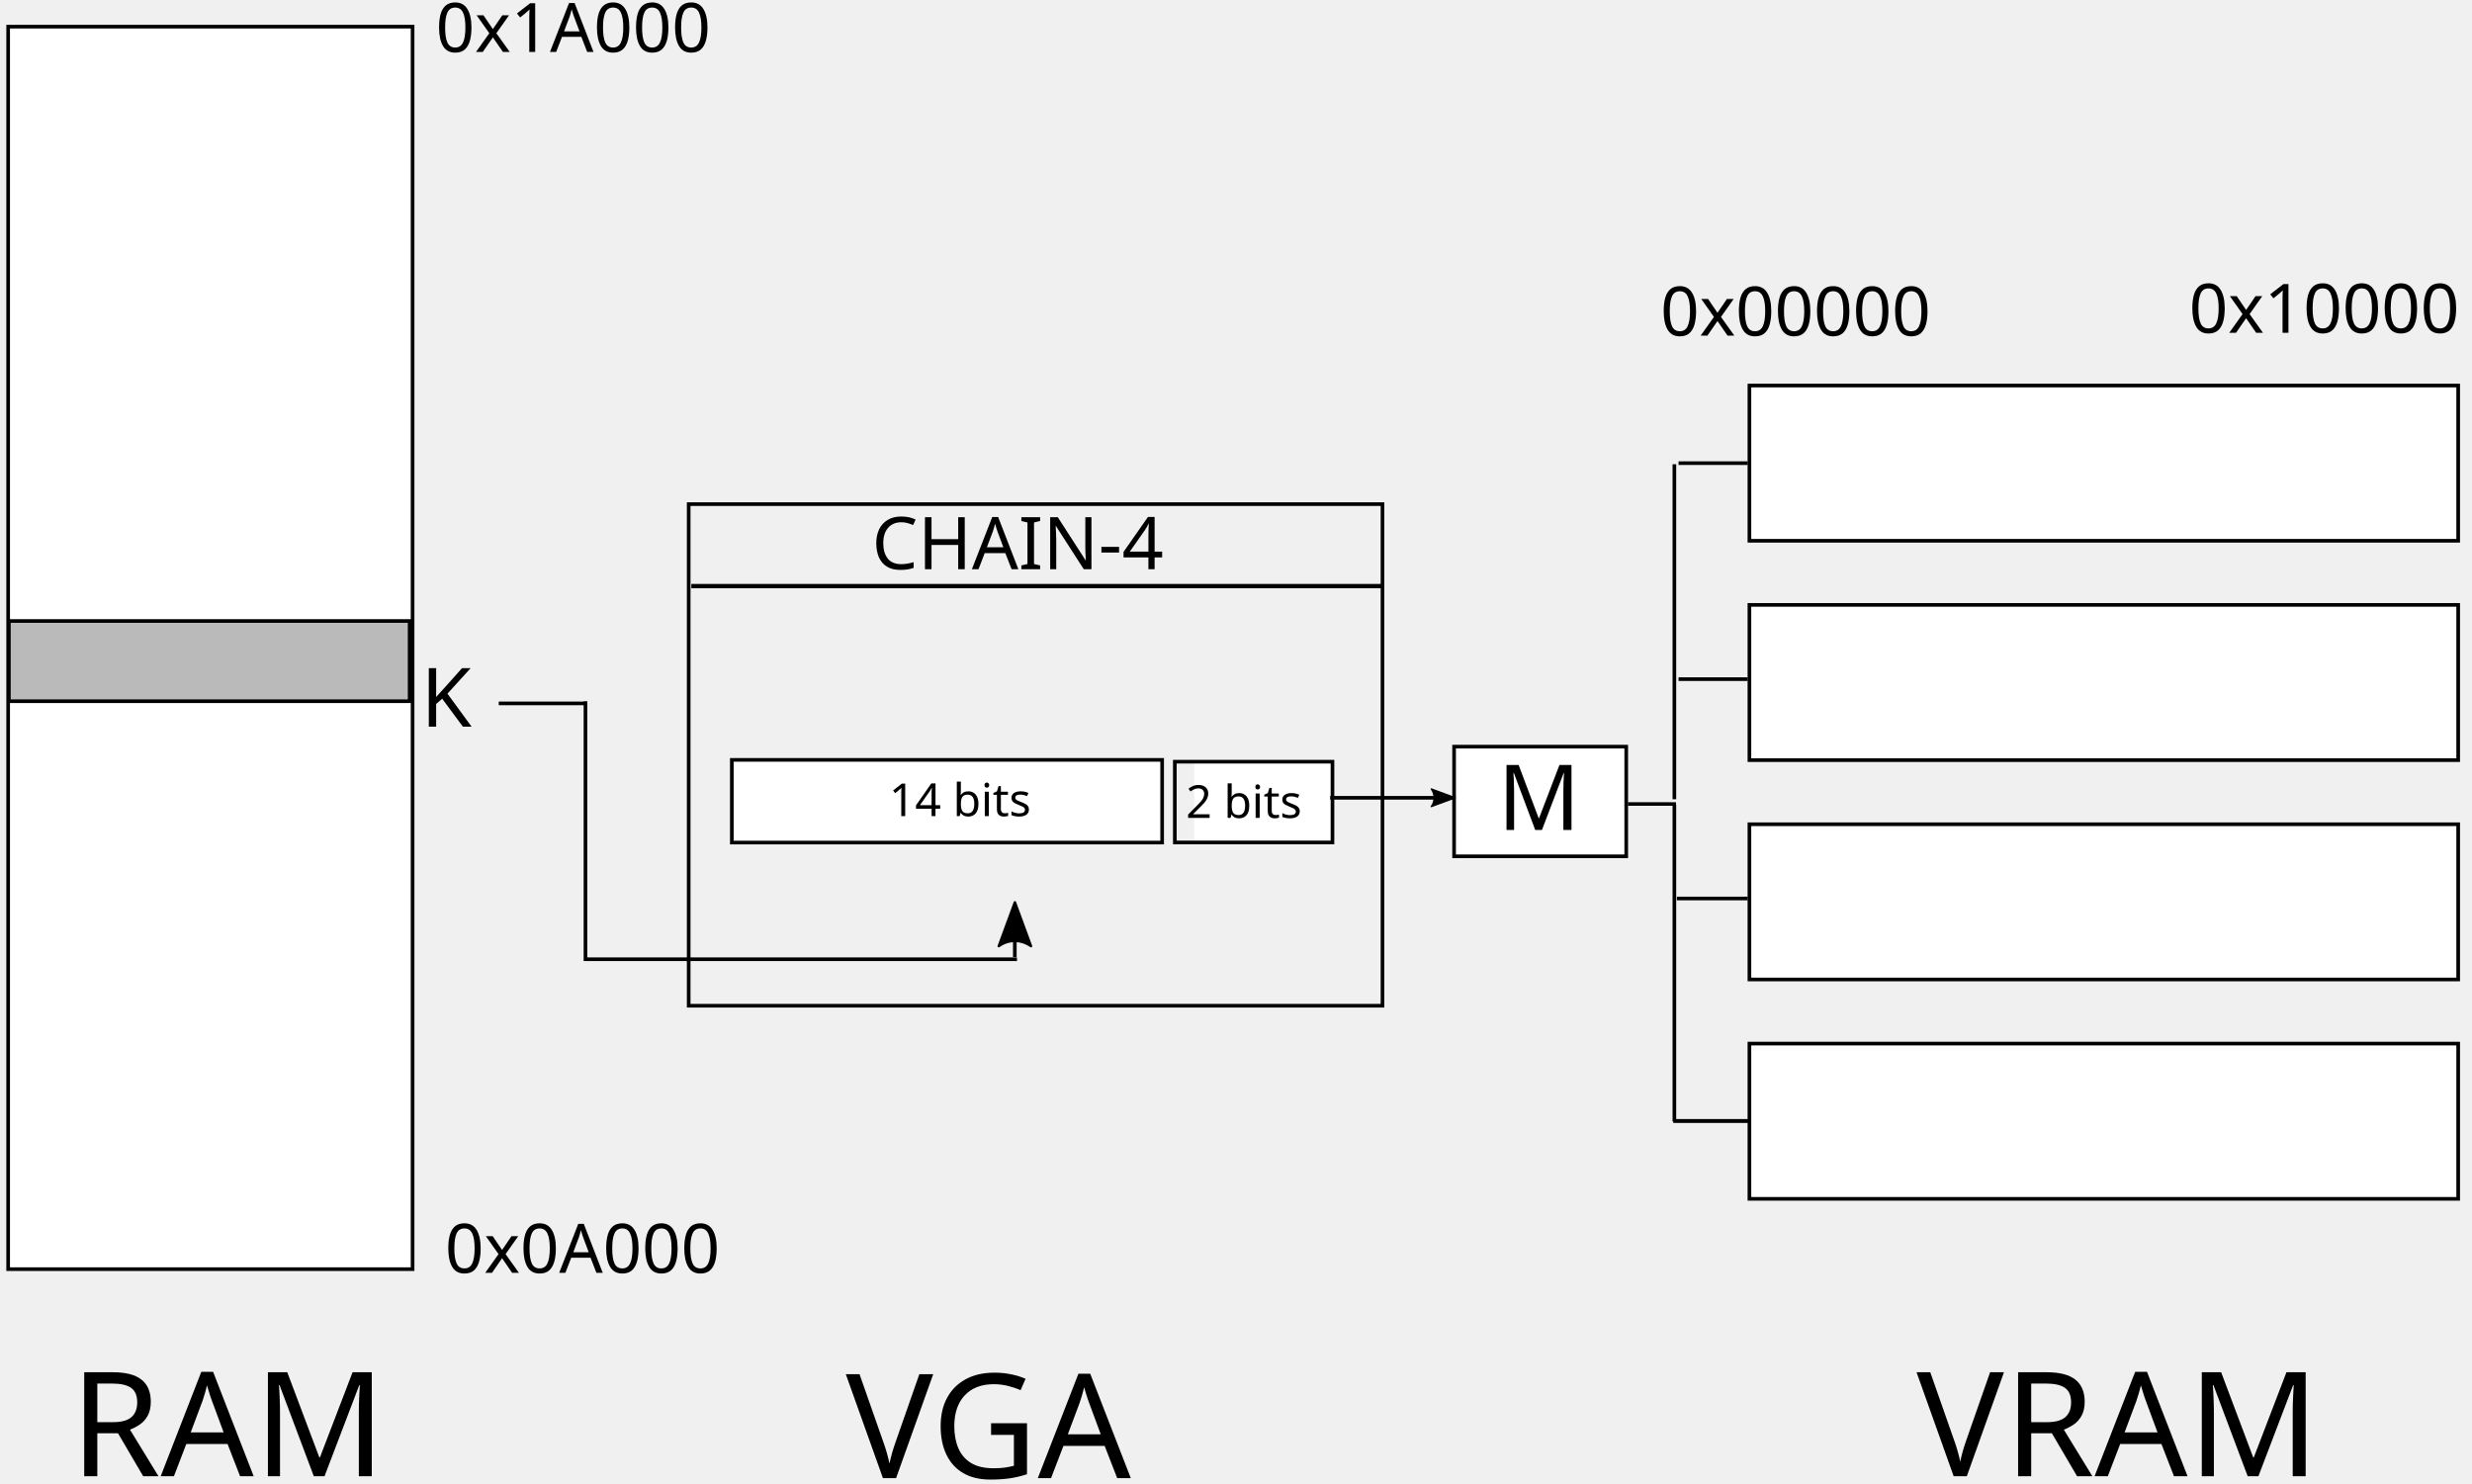
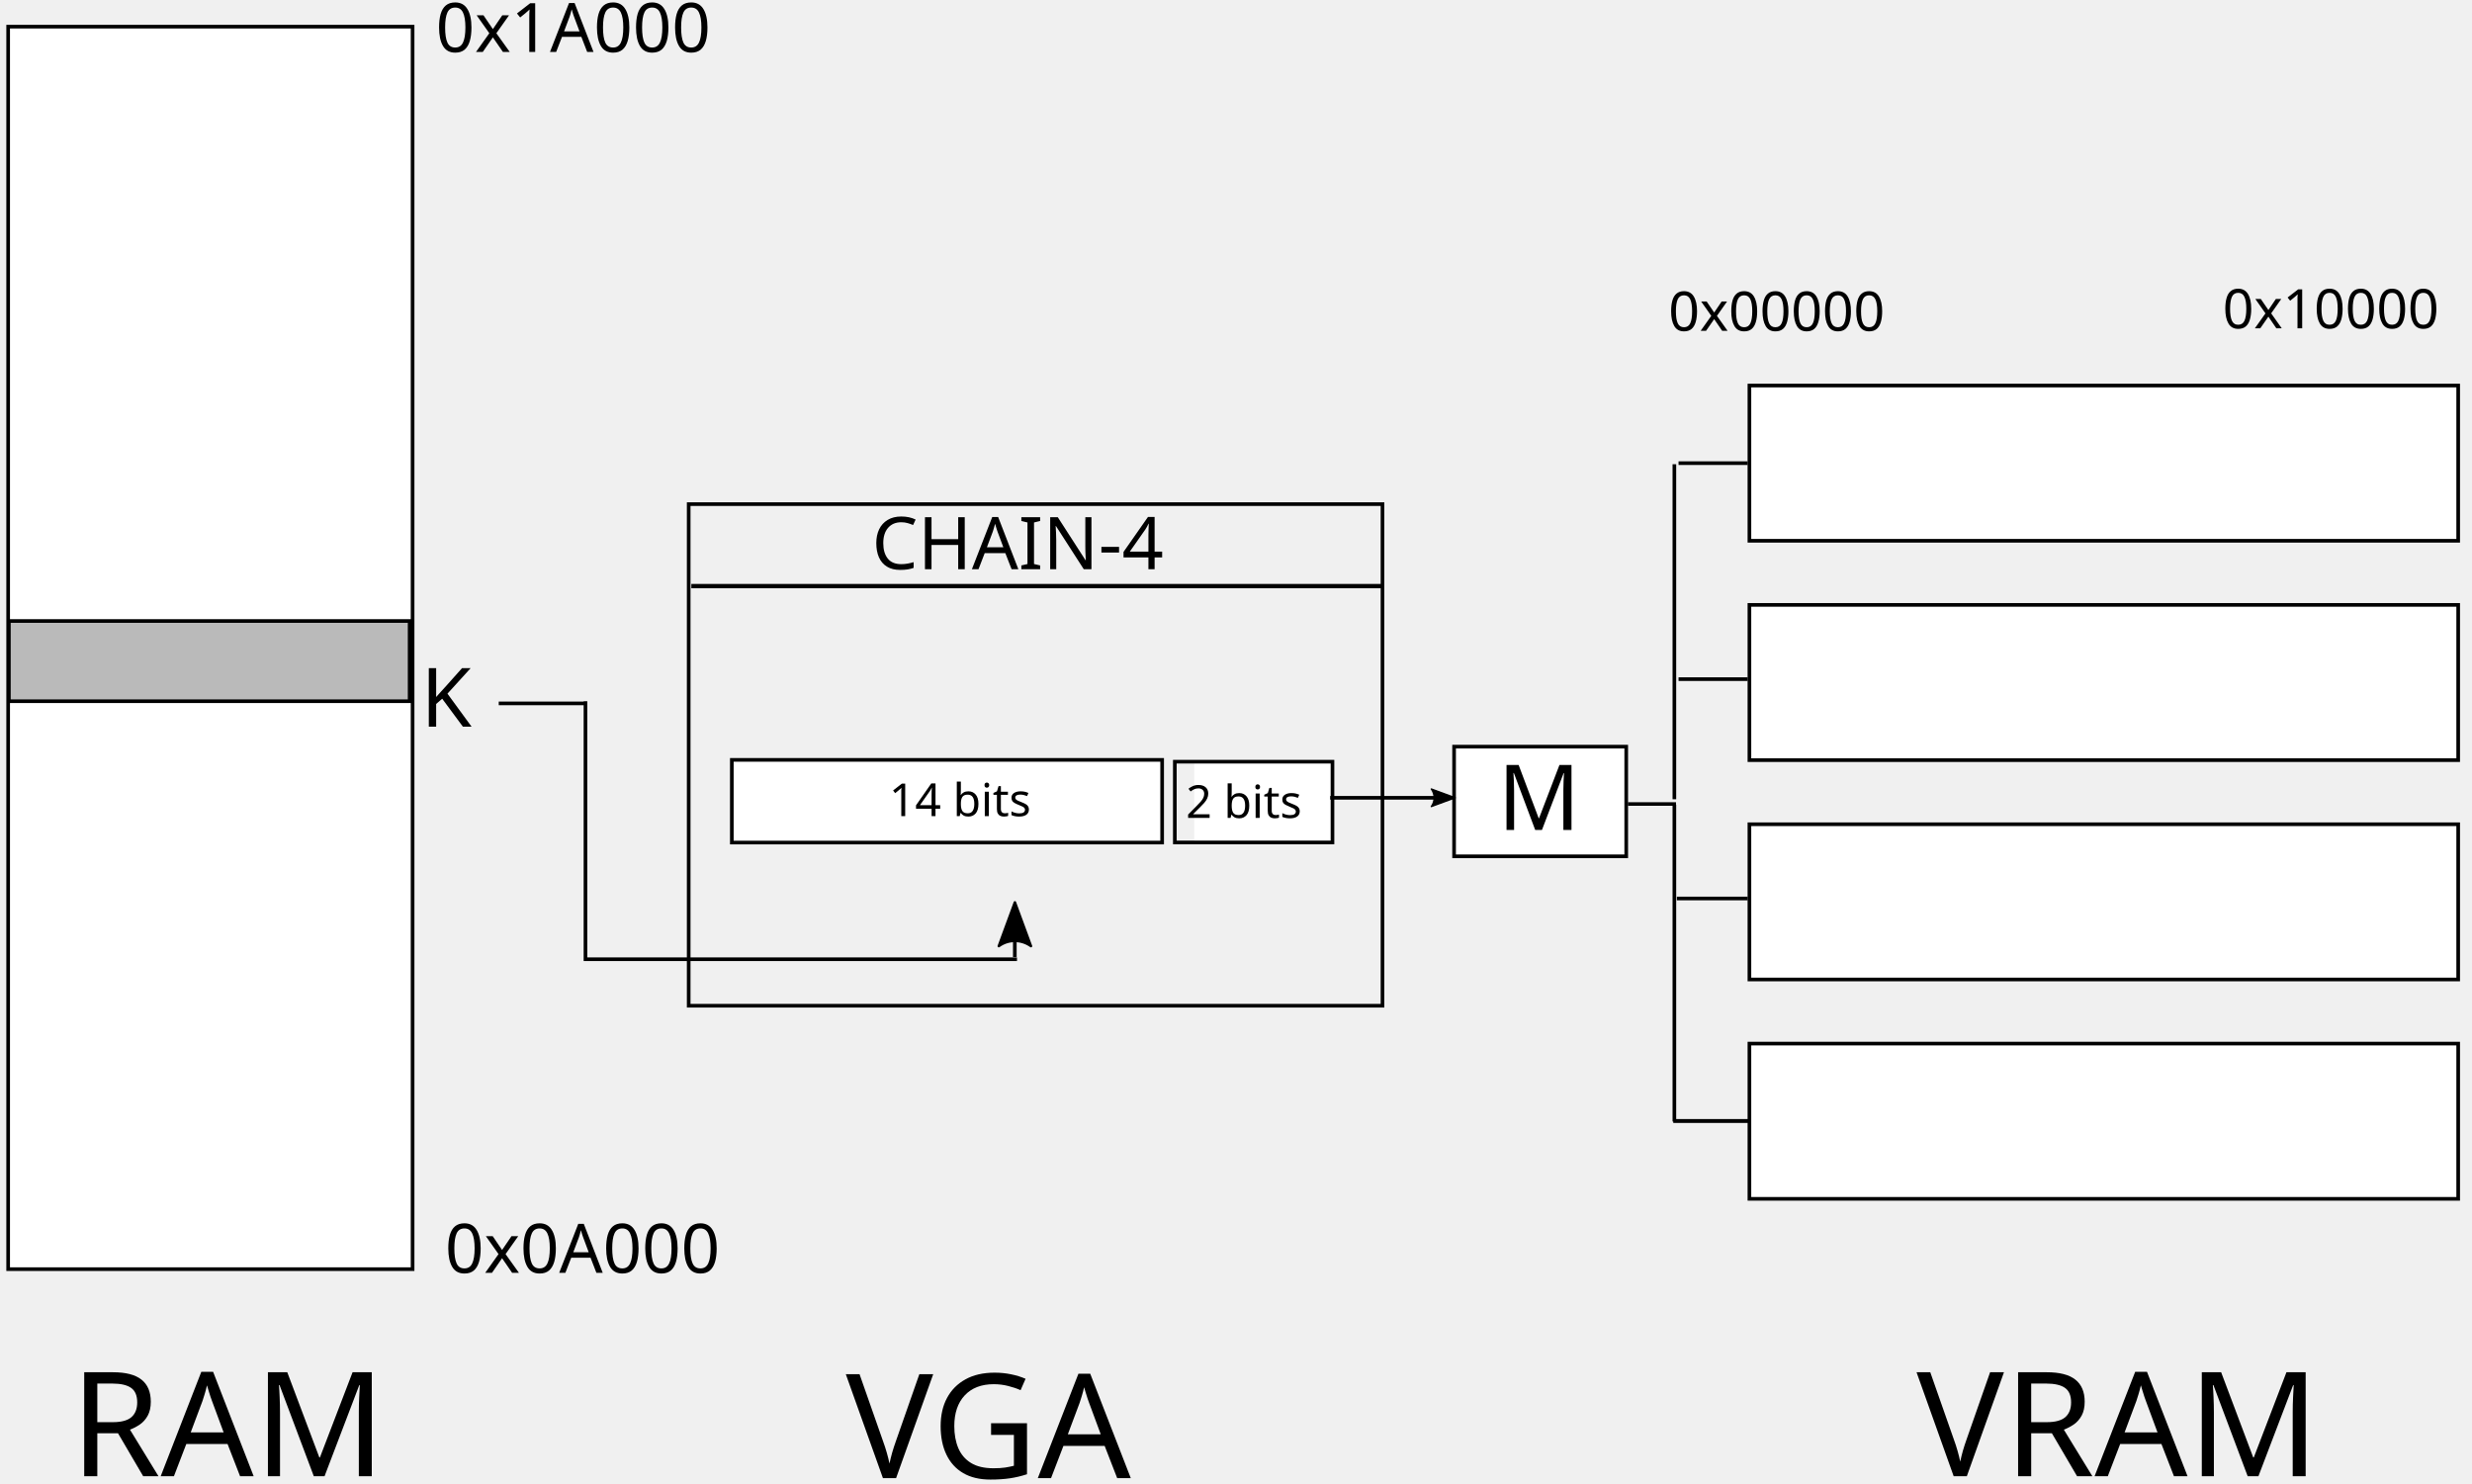
<svg xmlns="http://www.w3.org/2000/svg" id="svg5891" version="1.1" xml:space="preserve" width="678.75" height="407.5" viewBox="0 0 678.75 407.5">
  <defs id="defs5895">
    <marker orient="auto" refY="0.0" refX="0.0" id="Arrow2Lend" style="overflow:visible;">
      <path id="path5348" style="fill-rule:evenodd;stroke-width:0.625;stroke-linejoin:round;stroke:#000000;stroke-opacity:1;fill:#000000;fill-opacity:1" d="M 8.719,4.034 L -2.207,0.016 L 8.719,-4.002 C 6.973,-1.63 6.983,1.616 8.719,4.034 z " transform="scale(1.1) rotate(180) translate(1,0)" />
    </marker>
    <clipPath clipPathUnits="userSpaceOnUse" id="clipPath6015">
      <path d="m 0,1999.01 900,0 0,250 -900,0 0,-250 z" id="path6017" />
    </clipPath>
  </defs>
  <g id="g5899" transform="matrix(1.25,0,0,-1.25,0,407.5)">
    <path id="path5903" style="fill:#ffffff;fill-opacity:1;fill-rule:nonzero;stroke:none" d="m 1.546,47.184 88.836,0 0,272.961 -88.836,0 0,-272.961 z" />
    <path id="path5905" style="fill:none;stroke:#000000;stroke-width:0.8;stroke-linecap:butt;stroke-linejoin:miter;stroke-miterlimit:4;stroke-dasharray:none;stroke-opacity:1" d="m 1.792,47.184 88.836,0 0,272.961 -88.836,0 0,-272.961 z" />
    <path id="path5909" style="fill:none;stroke:#000000;stroke-width:0.8;stroke-linecap:butt;stroke-linejoin:miter;stroke-miterlimit:4;stroke-dasharray:none;stroke-opacity:1" d="m 151.277,105.055 152.402,0 0,110.195 -152.402,0 0,-110.195 z" />
    <path id="path5911" style="fill:none;stroke:#000000;stroke-width:0.944;stroke-linecap:butt;stroke-linejoin:miter;stroke-miterlimit:4;stroke-dasharray:none;stroke-opacity:1" d="m 151.859,197.242 151.609,0" />
    <text transform="scale(1,-1)" style="font-variant:normal;font-weight:normal;font-size:16px;font-family:Verdana;-inkscape-font-specification:Verdana;writing-mode:lr-tb;fill:#000000;fill-opacity:1;fill-rule:nonzero;stroke:none" id="text5915" x="191.521" y="-200.951">
      <tspan x="191.521 202.689 214.705 225.649 232.385 244.353 251.617" y="-200.951" id="tspan5917">CHAIN-4</tspan>
    </text>
    <path id="path5919" style="fill:#ffffff;fill-opacity:1;fill-rule:nonzero;stroke:none" d="m 384.277,207.199 155.688,0 0,34.102 -155.688,0 0,-34.102 z" />
    <path id="path5921" style="fill:none;stroke:#000000;stroke-width:0.8;stroke-linecap:butt;stroke-linejoin:miter;stroke-miterlimit:4;stroke-dasharray:none;stroke-opacity:1" d="m 384.277,207.199 155.688,0 0,34.102 -155.688,0 0,-34.102 z" />
    <path id="path5923" style="fill:#ffffff;fill-opacity:1;fill-rule:nonzero;stroke:none" d="m 384.277,159.009 155.688,0 0,34.105 -155.688,0 0,-34.105 z" />
    <path id="path5925" style="fill:none;stroke:#000000;stroke-width:0.8;stroke-linecap:butt;stroke-linejoin:miter;stroke-miterlimit:4;stroke-dasharray:none;stroke-opacity:1" d="m 384.277,159.008 155.688,0 0,34.105 -155.688,0 0,-34.105 z" />
    <path id="path5927" style="fill:#ffffff;fill-opacity:1;fill-rule:nonzero;stroke:none" d="m 384.277,110.82 155.688,0 0,34.102 -155.688,0 0,-34.102 z" />
    <path id="path5929" style="fill:none;stroke:#000000;stroke-width:0.8;stroke-linecap:butt;stroke-linejoin:miter;stroke-miterlimit:4;stroke-dasharray:none;stroke-opacity:1" d="m 384.277,110.82 155.688,0 0,34.102 -155.688,0 0,-34.102 z" />
    <path id="path5931" style="fill:#ffffff;fill-opacity:1;fill-rule:nonzero;stroke:none" d="m 384.277,62.63 155.688,0 0,34.105 -155.688,0 0,-34.105 z" />
    <path id="path5933" style="fill:none;stroke:#000000;stroke-width:0.8;stroke-linecap:butt;stroke-linejoin:miter;stroke-miterlimit:4;stroke-dasharray:none;stroke-opacity:1" d="m 384.277,62.631 155.688,0 0,34.105 -155.688,0 0,-34.105 z" />
    <path id="path5939" style="fill:#ffffff;fill-opacity:1;fill-rule:nonzero;stroke:none" d="m 262.324,140.901 30.395,0 0,17.793 -30.395,0 0,-17.793 z" />
    <path id="path5941" style="fill:none;stroke:#000000;stroke-width:0.8;stroke-linecap:butt;stroke-linejoin:miter;stroke-miterlimit:4;stroke-dasharray:none;stroke-opacity:1" d="m 258.063,140.926 34.629,0 0,17.74 -34.629,0 0,-17.74 z" />
    <path id="path5943" style="fill:#ffffff;fill-opacity:1;fill-rule:nonzero;stroke:none" d="m 160.753,140.901 94.523,0 0,18.164 -94.523,0 0,-18.164 z" />
    <path id="path5945" style="fill:none;stroke:#000000;stroke-width:0.8;stroke-linecap:butt;stroke-linejoin:miter;stroke-miterlimit:4;stroke-dasharray:none;stroke-opacity:1" d="m 160.753,140.901 94.523,0 0,18.164 -94.523,0 0,-18.164 z" />
    <text transform="scale(1,-1)" style="font-variant:normal;font-weight:normal;font-size:15px;font-family:Verdana;-inkscape-font-specification:Verdana;writing-mode:lr-tb;fill:#000000;fill-opacity:1;fill-rule:nonzero;stroke:none" id="text5949" x="97.737" y="-46.377">
      <tspan id="tspan5951" y="-46.377" x="97.737 107.277 116.157 125.697 135.957 145.542 155.082">0x0A000</tspan>
      <tspan id="tspan5953" y="-314.589" x="95.716 105.256 114.136 123.676 133.936 143.521 153.061">0x1A000</tspan>
    </text>
    <path id="path5955" style="fill:#ffffff;fill-opacity:1;fill-rule:nonzero;stroke:none" d="m 319.406,137.879 37.812,0 0,24.094 -37.812,0 0,-24.094 z" />
    <path id="path5957" style="fill:none;stroke:#000000;stroke-width:0.8;stroke-linecap:butt;stroke-linejoin:miter;stroke-miterlimit:4;stroke-dasharray:none;stroke-opacity:1" d="m 319.406,137.879 37.812,0 0,24.094 -37.812,0 0,-24.094 z" />
-     <text transform="scale(1,-1)" style="font-variant:normal;font-weight:normal;font-size:15px;font-family:Verdana;-inkscape-font-specification:Verdana;writing-mode:lr-tb;fill:#000000;fill-opacity:1;fill-rule:nonzero;stroke:none" id="text5961" x="364.715" y="-252.266">
-       <tspan x="364.715 374.255 383.135 392.675 402.26 411.8 421.34" y="-252.266" id="tspan5963">0x00000</tspan>
-       <tspan x="480.834 490.374 499.254 508.794 518.379 527.919 537.459" y="-252.89" id="tspan5965">0x10000</tspan>
-     </text>
    <path id="path5967" style="fill:none;stroke:#000000;stroke-width:0.78;stroke-linecap:butt;stroke-linejoin:miter;stroke-miterlimit:4;stroke-dasharray:none;stroke-opacity:1" d="m 357.589,149.371 10.564,0" />
    <path id="path5969" style="fill:none;stroke:#000000;stroke-width:0.8;stroke-linecap:butt;stroke-linejoin:miter;stroke-miterlimit:4;stroke-dasharray:none;stroke-dashoffset:0;stroke-opacity:1" d="m 368.71,224.25 15.196,0" />
    <path id="path5971" style="fill:none;stroke:#000000;stroke-width:0.8;stroke-linecap:butt;stroke-linejoin:miter;stroke-miterlimit:4;stroke-dasharray:none;stroke-dashoffset:0;stroke-opacity:1" d="m 368.71,176.801 15.196,0" />
    <path id="path5973" style="fill:none;stroke:#000000;stroke-width:0.8;stroke-linecap:butt;stroke-linejoin:miter;stroke-miterlimit:4;stroke-dasharray:none;stroke-dashoffset:0;stroke-opacity:1" d="m 368.339,128.613 15.567,0" />
    <path id="path5975" style="fill:none;stroke:#000000;stroke-width:0.854;stroke-linecap:butt;stroke-linejoin:miter;stroke-miterlimit:4;stroke-dasharray:none;stroke-opacity:1" d="m 367.549,79.731 16.465,0" />
    <text transform="scale(1,-1)" style="font-variant:normal;font-weight:normal;font-size:20px;font-family:Verdana;-inkscape-font-specification:Verdana;writing-mode:lr-tb;fill:#000000;fill-opacity:1;fill-rule:nonzero;stroke:none" id="text5981" x="328.99" y="-143.667">
      <tspan x="328.99" y="-143.667" id="tspan5983">M</tspan>
    </text>
    <path id="path5985" style="fill:none;stroke:#000000;stroke-width:0.8;stroke-linecap:butt;stroke-linejoin:miter;stroke-miterlimit:4;stroke-dasharray:none;stroke-opacity:1" d="m 292.191,150.733 26.398,0" />
    <path id="path5987" style="fill:#000000;fill-opacity:1;fill-rule:evenodd;stroke:none" d="m 314.406,152.67 5.242,-1.929 -5.242,-1.93 c 0.836,1.141 0.832,2.699 0,3.859 z" />
    <path id="path5989" style="fill:none;stroke:#000000;stroke-width:0.3;stroke-linecap:butt;stroke-linejoin:round;stroke-miterlimit:4;stroke-dasharray:none;stroke-opacity:1" d="m 314.406,152.67 5.242,-1.93 -5.242,-1.929 c 0.836,1.14 0.832,2.699 0,3.859 z" />
    <text transform="scale(1,-1)" style="font-variant:normal;font-weight:normal;font-size:32px;font-family:Verdana;-inkscape-font-specification:Verdana;writing-mode:lr-tb;fill:#000000;fill-opacity:1;fill-rule:nonzero;stroke:none" id="text5993" x="15.39" y="-1.689">
      <tspan x="15.39 37.63 59.518" y="-1.689" id="tspan5995">RAM</tspan>
      <tspan x="185.79 207.678 232.478" y="-1.267" id="tspan5997">VGA</tspan>
      <tspan x="420.99 442.878 465.118 487.006" y="-1.689" id="tspan5999">VRAM</tspan>
    </text>
    <path id="path6001" style="fill:none;stroke:#000000;stroke-width:0.8;stroke-linecap:butt;stroke-linejoin:miter;stroke-miterlimit:4;stroke-dasharray:none;stroke-opacity:1" d="m 367.792,149.215 0,-69.602" />
    <path id="path6003" style="fill:none;stroke:#000000;stroke-width:0.8;stroke-linecap:butt;stroke-linejoin:miter;stroke-miterlimit:4;stroke-dasharray:none;stroke-dashoffset:0;stroke-opacity:1" d="m 367.792,224.012 0,-73.598" />
    <flowRoot xml:space="preserve" id="flowRoot6643" style="fill:black;stroke:none;stroke-opacity:1;stroke-width:1px;stroke-linejoin:miter;stroke-linecap:butt;fill-opacity:1;font-family:Sans;font-style:normal;font-weight:normal;font-size:40px;line-height:125%;letter-spacing:0px;word-spacing:0px">
      <flowRegion id="flowRegion6645">
        <rect id="rect6647" width="33.342" height="50.609" x="36.319" y="118.138" />
      </flowRegion>
      <flowPara id="flowPara6649" />
    </flowRoot>
    <rect style="fill:#0a0a0a;fill-opacity:0.28;stroke:#000000;stroke-width:0.8;stroke-miterlimit:4;stroke-dasharray:none;stroke-dashoffset:0;stroke-opacity:1" id="rect6671" width="88.037" height="17.624" x="1.946" y="-189.574" transform="scale(1,-1)" />
    <text xml:space="preserve" style="font-style:normal;font-weight:normal;font-size:32px;line-height:125%;font-family:Sans;letter-spacing:0px;word-spacing:0px;fill:#000000;fill-opacity:1;stroke:none;stroke-width:1px;stroke-linecap:butt;stroke-linejoin:miter;stroke-opacity:1" x="92.445" y="-166.359" id="text6687-5" transform="scale(1,-1)">
      <tspan id="tspan6689-2" x="92.445" y="-166.359" style="font-style:normal;font-variant:normal;font-weight:normal;font-stretch:normal;font-size:18px;line-height:125%;font-family:Sans;-inkscape-font-specification:'Sans, Normal';text-align:start;writing-mode:lr-tb;text-anchor:start">K</tspan>
    </text>
    <text xml:space="preserve" style="font-style:normal;font-weight:normal;font-size:32px;line-height:125%;font-family:Sans;letter-spacing:0px;word-spacing:0px;fill:#000000;fill-opacity:1;stroke:none;stroke-width:1px;stroke-linecap:butt;stroke-linejoin:miter;stroke-opacity:1" x="195.289" y="-146.705" id="text6757" transform="scale(1,-1)">
      <tspan id="tspan6759" x="195.289" y="-146.705" style="font-style:normal;font-variant:normal;font-weight:normal;font-stretch:normal;font-size:10px;line-height:125%;font-family:Sans;-inkscape-font-specification:'Sans, Normal';text-align:start;writing-mode:lr-tb;text-anchor:start">14 bits</tspan>
    </text>
    <path style="fill:none;fill-rule:evenodd;stroke:#000000;stroke-width:0.8px;stroke-linecap:butt;stroke-linejoin:miter;stroke-opacity:1" d="m 109.553,171.474 19.053,0 0,0.476 0,0 0,-56.682 94.787,0" id="path6765" />
    <path style="fill:none;fill-rule:evenodd;stroke:#000000;stroke-width:0.8px;stroke-linecap:butt;stroke-linejoin:miter;stroke-opacity:1;marker-end:url(#Arrow2Lend)" d="m 222.916,115.745 0,10.955" id="path6769" />
    <text xml:space="preserve" style="font-style:normal;font-weight:normal;font-size:32px;line-height:125%;font-family:Sans;letter-spacing:0px;word-spacing:0px;fill:#000000;fill-opacity:1;stroke:none;stroke-width:1px;stroke-linecap:butt;stroke-linejoin:miter;stroke-opacity:1" x="260.5" y="-146.316" id="text6757-2" transform="scale(1,-1)">
      <tspan id="tspan6759-3" x="260.5" y="-146.316" style="font-style:normal;font-variant:normal;font-weight:normal;font-stretch:normal;font-size:10px;line-height:125%;font-family:Sans;-inkscape-font-specification:'Sans, Normal';text-align:start;writing-mode:lr-tb;text-anchor:start">2 bits</tspan>
    </text>
+     <text xml:space="preserve" style="font-style:normal;font-weight:normal;font-size:32px;line-height:125%;font-family:Sans;letter-spacing:0px;word-spacing:0px;fill:#000000;fill-opacity:1;stroke:none;stroke-width:1px;stroke-linecap:butt;stroke-linejoin:miter;stroke-opacity:1" x="488.224" y="-253.876" id="text4224" transform="scale(1,-1)">
+       <tspan id="tspan4226" x="488.224" y="-253.876" style="font-style:normal;font-variant:normal;font-weight:normal;font-stretch:normal;font-size:12px;line-height:125%;font-family:Sans;-inkscape-font-specification:'Sans, Normal';text-align:start;writing-mode:lr-tb;text-anchor:start">0x10000</tspan>
+     </text>
+     <text xml:space="preserve" style="font-style:normal;font-weight:normal;font-size:32px;line-height:125%;font-family:Sans;letter-spacing:0px;word-spacing:0px;fill:#000000;fill-opacity:1;stroke:none;stroke-width:1px;stroke-linecap:butt;stroke-linejoin:miter;stroke-opacity:1" x="366.488" y="-253.327" id="text4224-7" transform="scale(1,-1)">
+       <tspan id="tspan4226-5" x="366.488" y="-253.327" style="font-style:normal;font-variant:normal;font-weight:normal;font-stretch:normal;font-size:12px;line-height:125%;font-family:Sans;-inkscape-font-specification:'Sans, Normal';text-align:start;writing-mode:lr-tb;text-anchor:start">0x00000</tspan>
+     </text>
  </g>
</svg>
